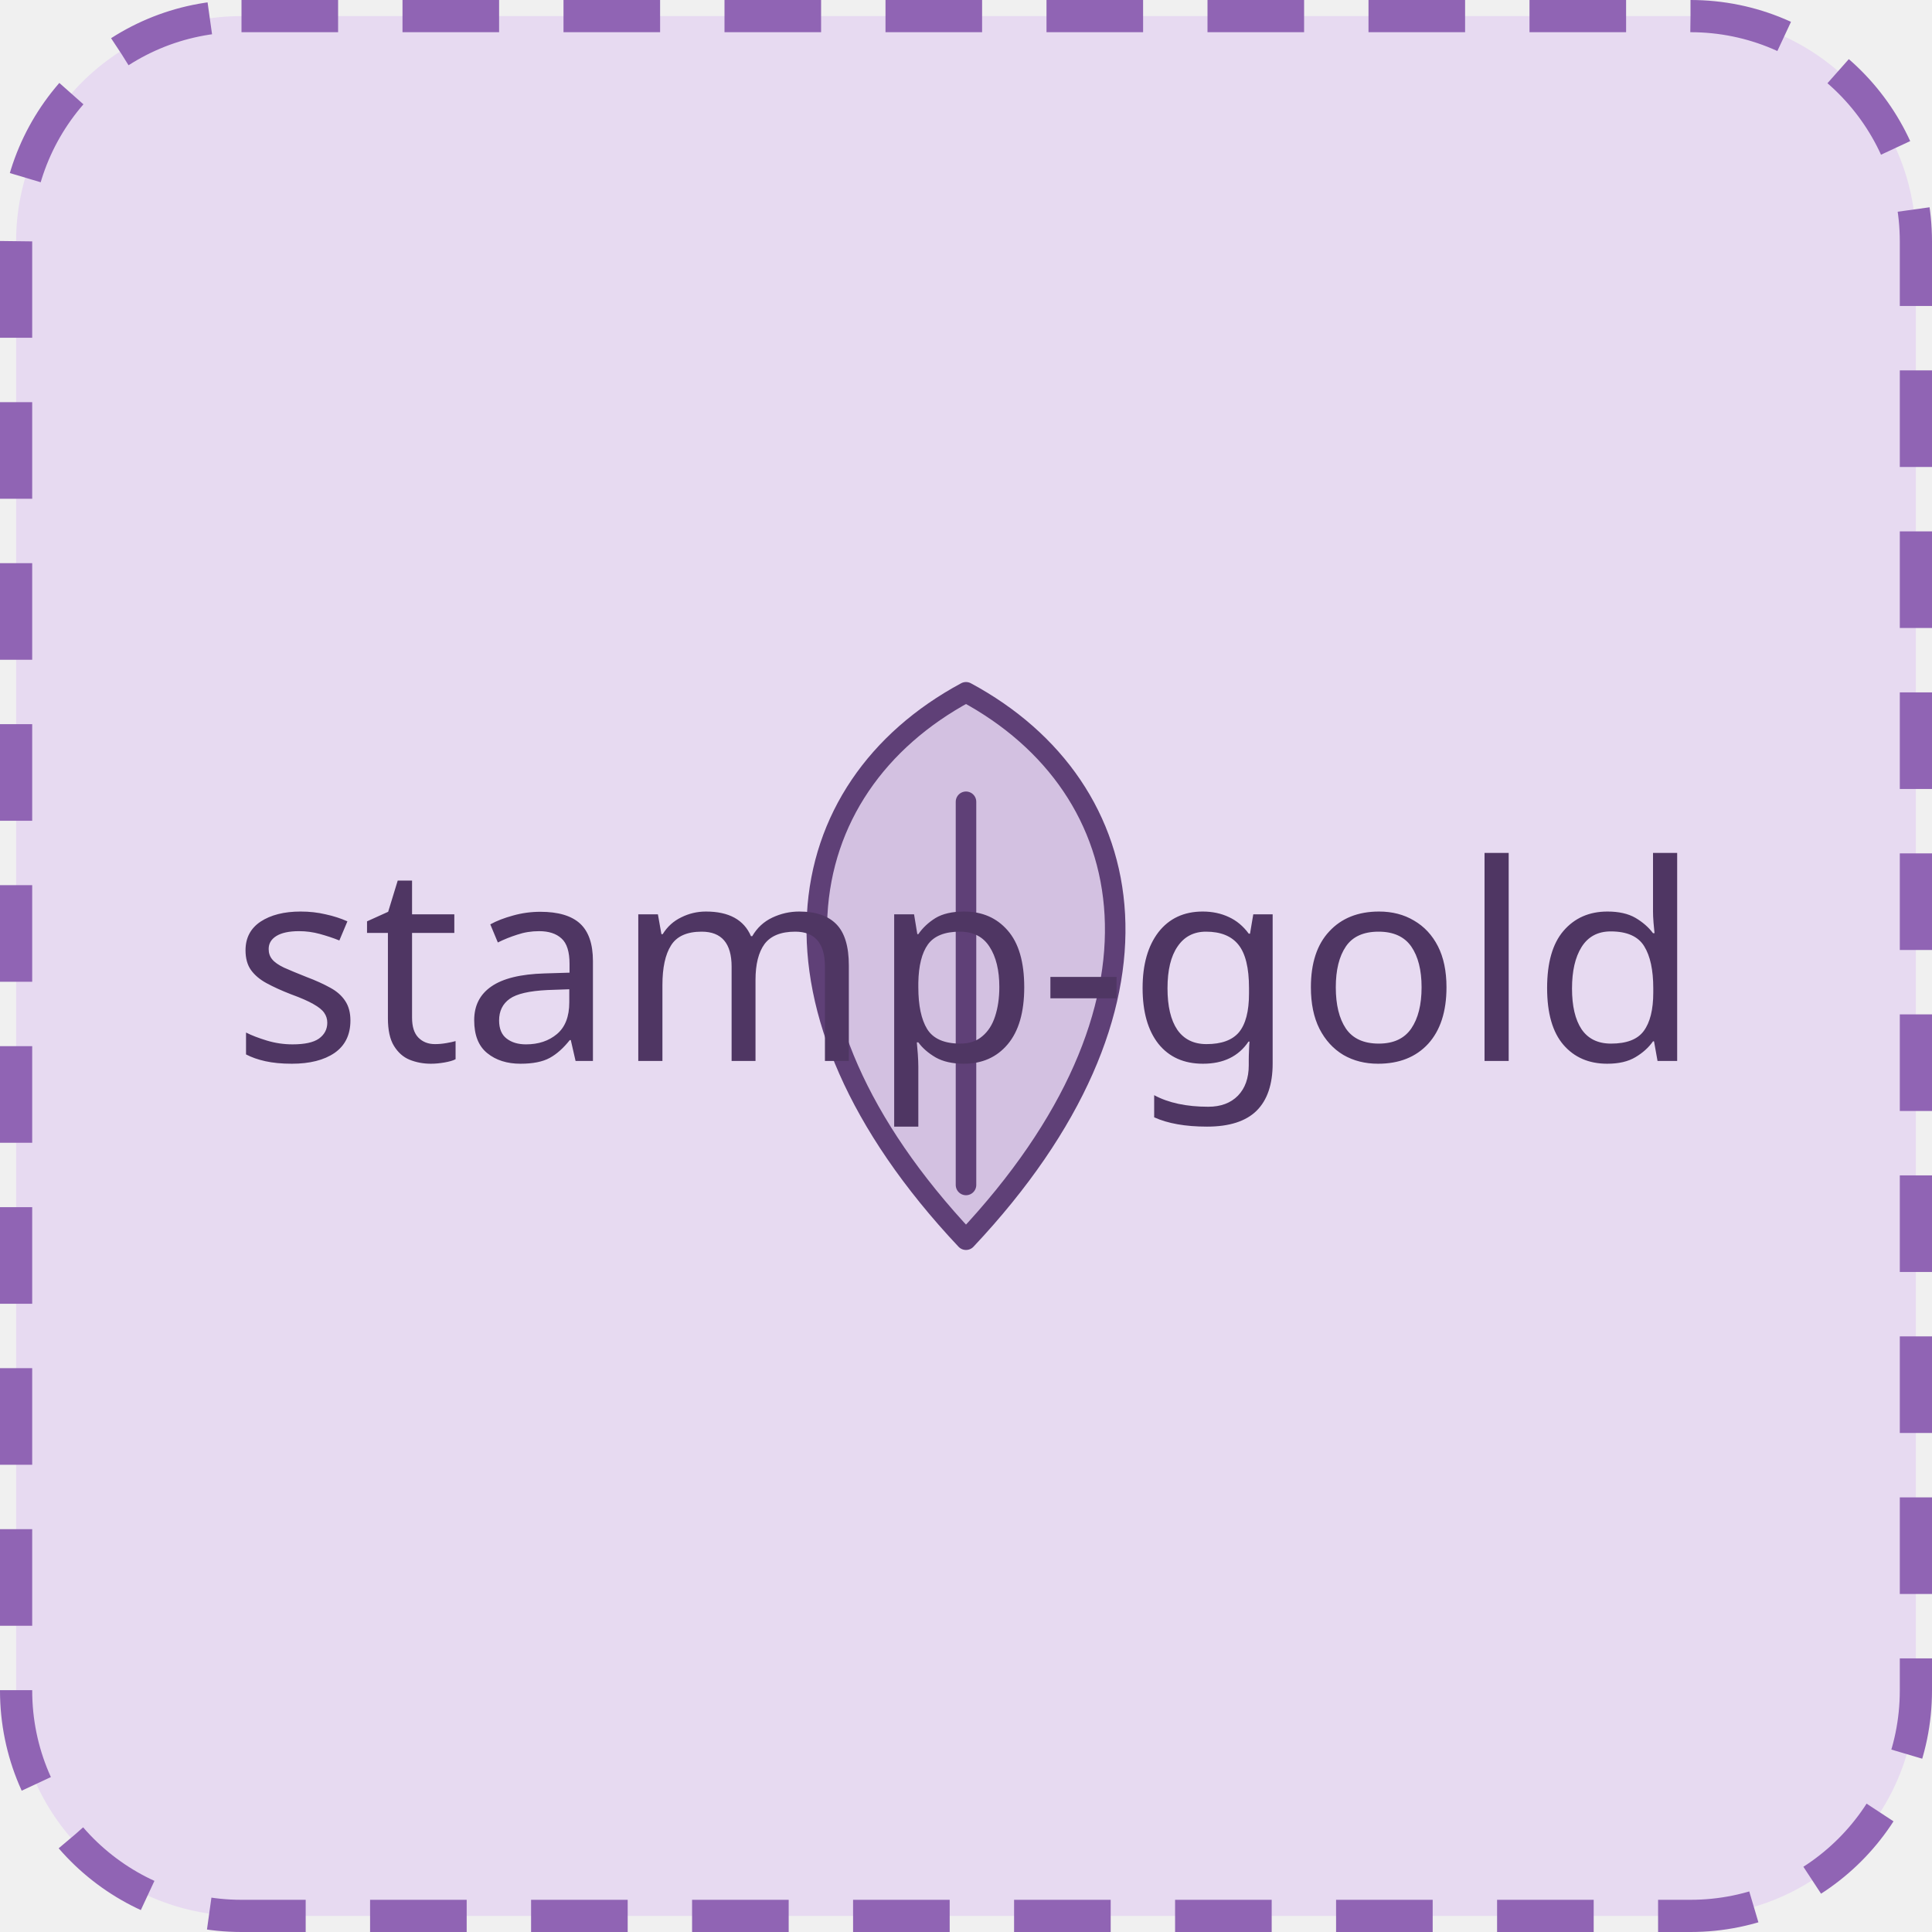
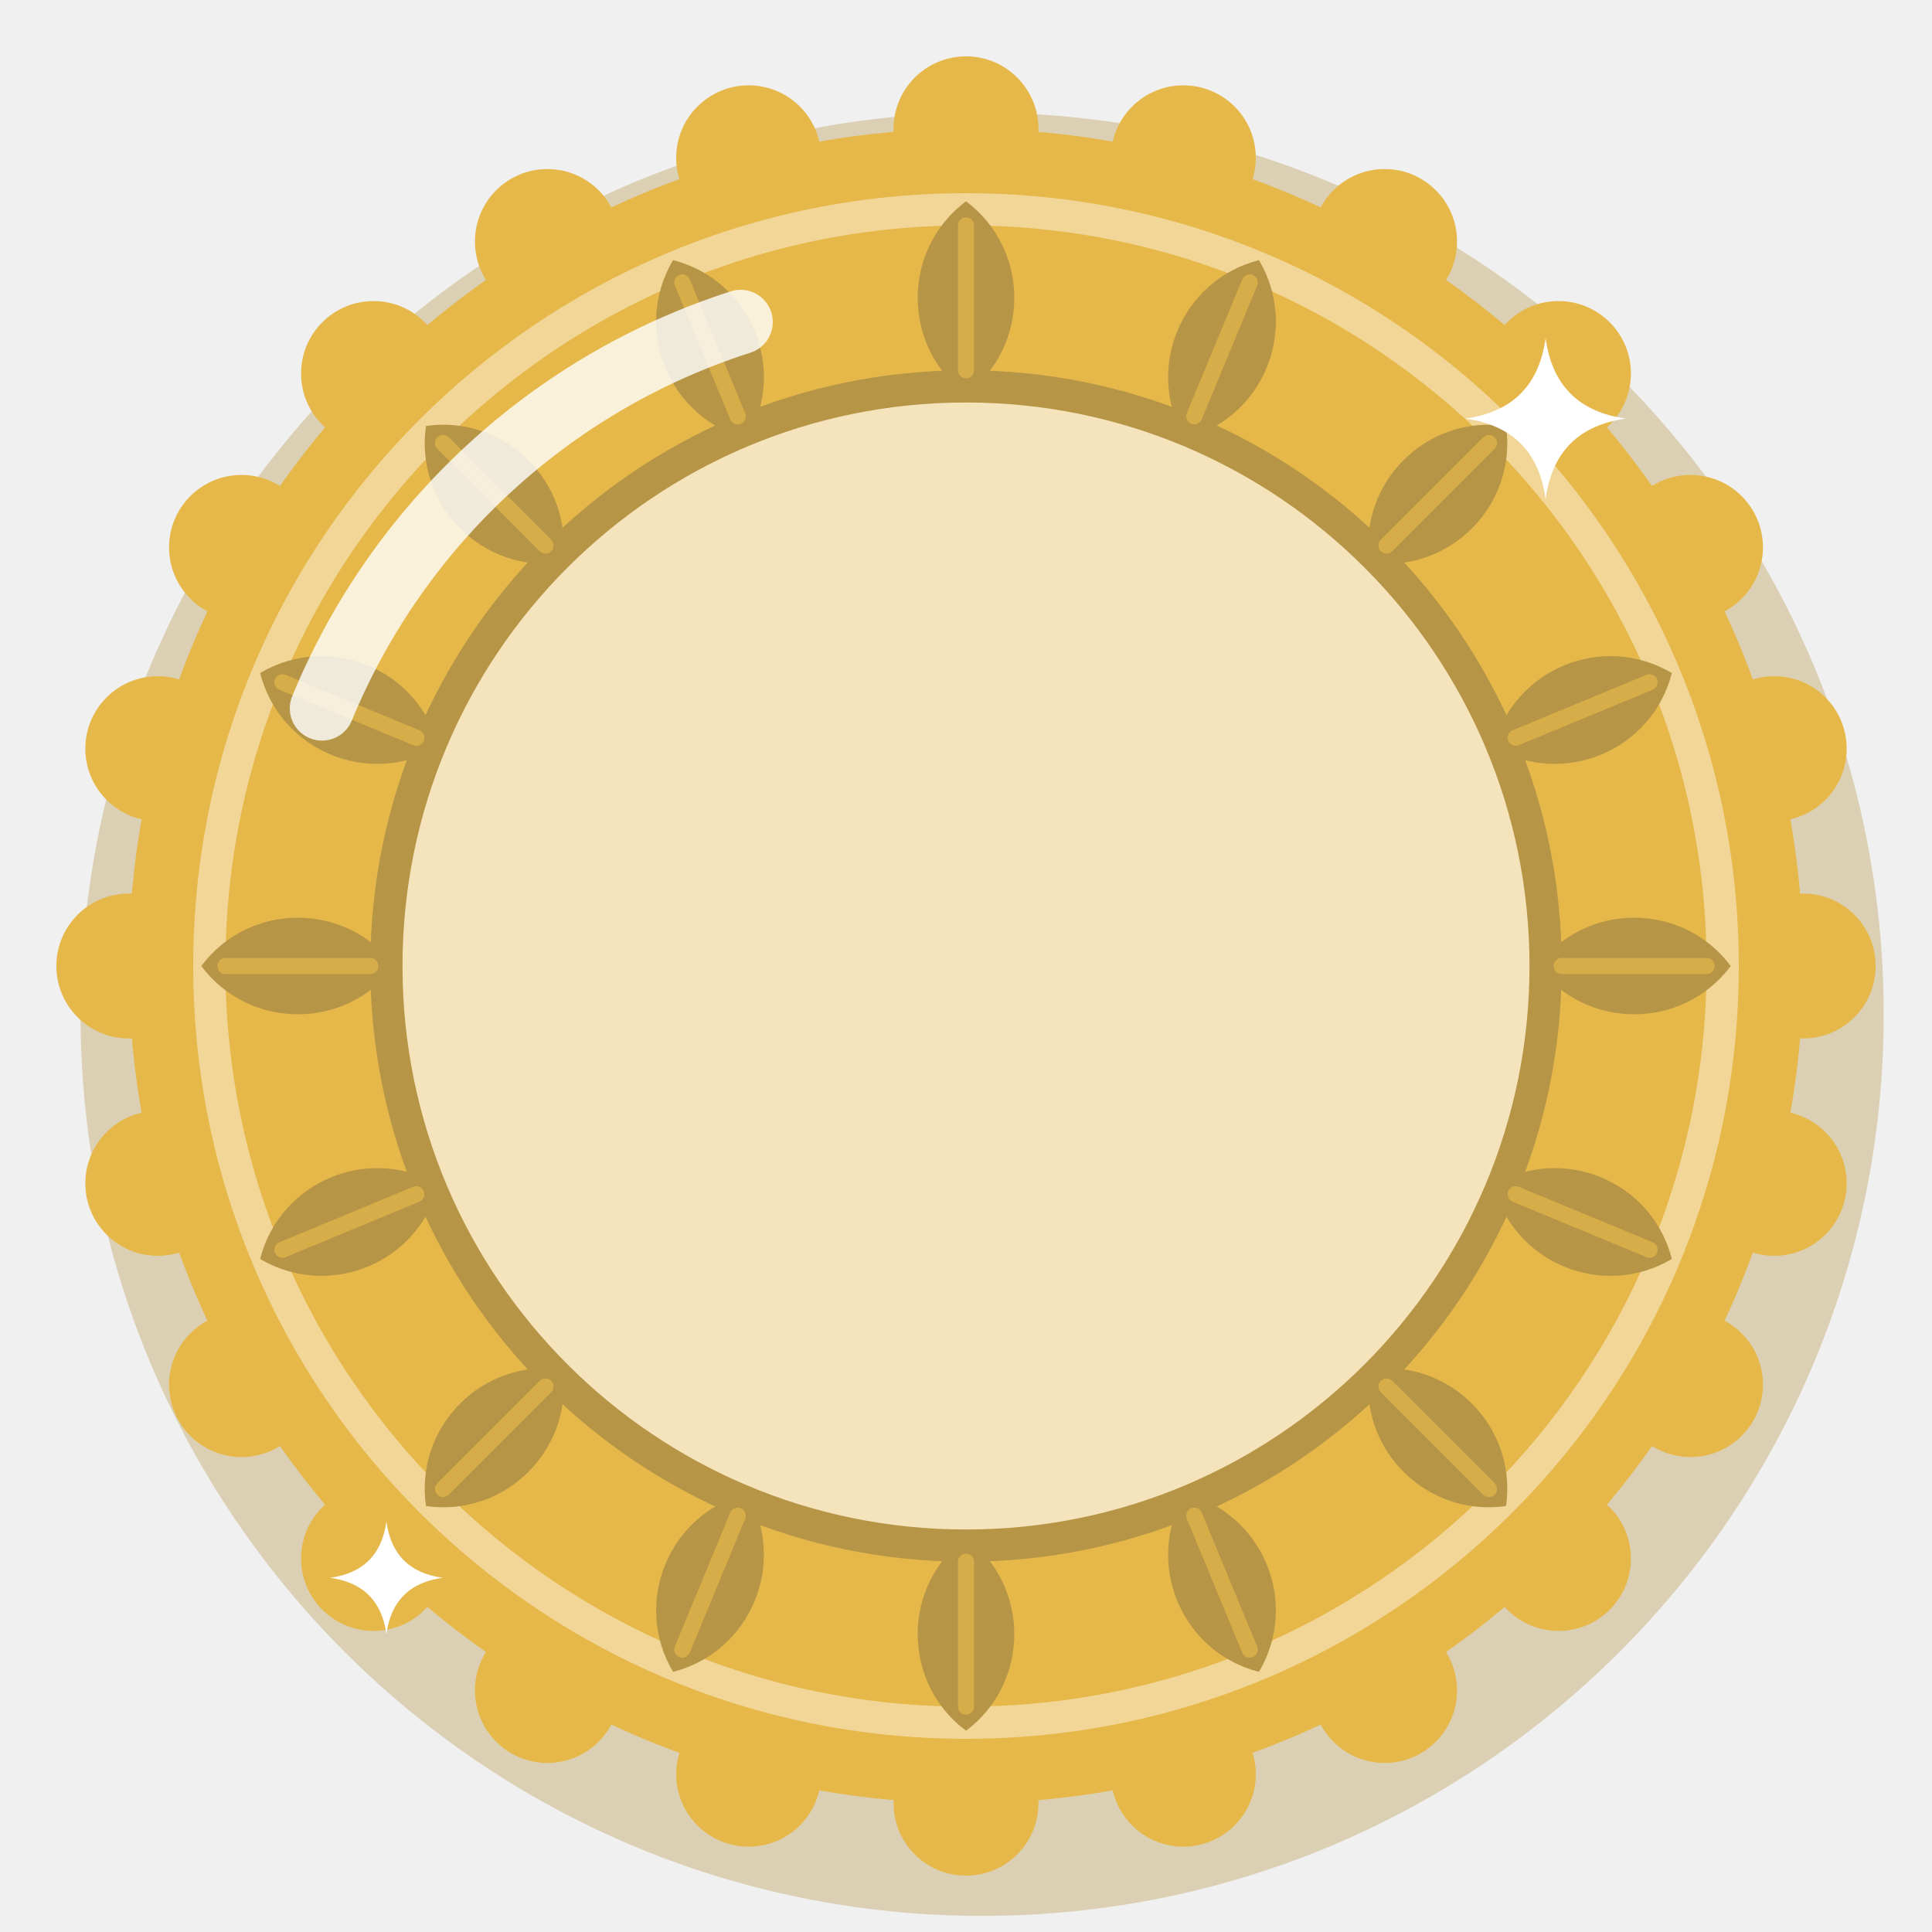
- <svg xmlns="http://www.w3.org/2000/svg" width="120" height="120" viewBox="0 0 120 120">
-   <rect x="1" y="1" width="118" height="118" rx="14" fill="hsl(273 45% 90%)" stroke="hsl(273 35% 55%)" stroke-width="2" stroke-dasharray="6 4" />
-   <g transform="translate(39.6 39.6) scale(0.425)" fill="hsl(273 35% 82%)" stroke="hsl(273 30% 36%)" stroke-width="3" stroke-linejoin="round" stroke-linecap="round">
-     <path d="M48 8C74 22 80 54 48 88C16 54 22 22 48 8Z" />
-     <path d="M48 24V80" fill="none" />
+ <svg xmlns="http://www.w3.org/2000/svg" width="120" height="120" viewBox="0 0 120 120" role="img">
+   <ellipse cx="61" cy="63" rx="56" ry="56" fill="#b69546" opacity=".35" />
+   <circle cx="112" cy="60" r="4.5" fill="#e6b84a" />
+   <circle cx="110.2" cy="73.5" r="4.5" fill="#e6b84a" />
+   <circle cx="105" cy="86" r="4.5" fill="#e6b84a" />
+   <circle cx="96.8" cy="96.8" r="4.5" fill="#e6b84a" />
+   <circle cx="86" cy="105" r="4.5" fill="#e6b84a" />
+   <circle cx="73.5" cy="110.2" r="4.5" fill="#e6b84a" />
+   <circle cx="60" cy="112" r="4.5" fill="#e6b84a" />
+   <circle cx="46.5" cy="110.2" r="4.5" fill="#e6b84a" />
+   <circle cx="34" cy="105" r="4.5" fill="#e6b84a" />
+   <circle cx="23.2" cy="96.8" r="4.5" fill="#e6b84a" />
+   <circle cx="15" cy="86" r="4.5" fill="#e6b84a" />
+   <circle cx="9.8" cy="73.5" r="4.5" fill="#e6b84a" />
+   <circle cx="8" cy="60" r="4.5" fill="#e6b84a" />
+   <circle cx="9.8" cy="46.5" r="4.5" fill="#e6b84a" />
+   <circle cx="15" cy="34" r="4.5" fill="#e6b84a" />
+   <circle cx="23.2" cy="23.2" r="4.5" fill="#e6b84a" />
+   <circle cx="34" cy="15" r="4.5" fill="#e6b84a" />
+   <circle cx="46.5" cy="9.8" r="4.5" fill="#e6b84a" />
+   <circle cx="60" cy="8" r="4.5" fill="#e6b84a" />
+   <circle cx="73.5" cy="9.8" r="4.5" fill="#e6b84a" />
+   <circle cx="86" cy="15" r="4.5" fill="#e6b84a" />
+   <circle cx="96.8" cy="23.2" r="4.5" fill="#e6b84a" />
+   <circle cx="105" cy="34" r="4.5" fill="#e6b84a" />
+   <circle cx="110.2" cy="46.5" r="4.5" fill="#e6b84a" />
+   <circle cx="60" cy="60" r="52" fill="#e6b84a" />
+   <circle cx="60" cy="60" r="47" fill="none" stroke="#f3dca5" stroke-opacity="0.85" stroke-width="2" />
+   <circle cx="60" cy="60" r="36" fill="#f5e3bc" />
+   <circle cx="60" cy="60" r="36" fill="none" stroke="#b69546" stroke-width="2" />
+   <g transform="translate(101.5 60) rotate(90)">
+     <path d="M0 -6C4 -3 4 3 0 6C-4 3 -4 -3 0 -6Z" fill="#b69546" />
+     <path d="M0 -4.5L0 4.5" stroke="#e6b84a" stroke-width="1" stroke-linecap="round" opacity=".7" />
  </g>
-   <text dominant-baseline="middle" x="50%" y="50%" text-anchor="middle" font-family="sans-serif" font-size="17" fill="hsl(273 30% 30%)">stamp-gold</text>
+   <g transform="translate(98.3 75.9) rotate(112.5)">
+     <path d="M0 -6C4 -3 4 3 0 6C-4 3 -4 -3 0 -6Z" fill="#b69546" />
+     <path d="M0 -4.5L0 4.5" stroke="#e6b84a" stroke-width="1" stroke-linecap="round" opacity=".7" />
+   </g>
+   <g transform="translate(89.3 89.3) rotate(135)">
+     <path d="M0 -6C4 -3 4 3 0 6C-4 3 -4 -3 0 -6Z" fill="#b69546" />
+     <path d="M0 -4.5L0 4.5" stroke="#e6b84a" stroke-width="1" stroke-linecap="round" opacity=".7" />
+   </g>
+   <g transform="translate(75.9 98.3) rotate(157.5)">
+     <path d="M0 -6C4 -3 4 3 0 6C-4 3 -4 -3 0 -6Z" fill="#b69546" />
+     <path d="M0 -4.5L0 4.5" stroke="#e6b84a" stroke-width="1" stroke-linecap="round" opacity=".7" />
+   </g>
+   <g transform="translate(60 101.5) rotate(180)">
+     <path d="M0 -6C4 -3 4 3 0 6C-4 3 -4 -3 0 -6Z" fill="#b69546" />
+     <path d="M0 -4.5L0 4.5" stroke="#e6b84a" stroke-width="1" stroke-linecap="round" opacity=".7" />
+   </g>
+   <g transform="translate(44.1 98.3) rotate(202.5)">
+     <path d="M0 -6C4 -3 4 3 0 6C-4 3 -4 -3 0 -6Z" fill="#b69546" />
+     <path d="M0 -4.5L0 4.5" stroke="#e6b84a" stroke-width="1" stroke-linecap="round" opacity=".7" />
+   </g>
+   <g transform="translate(30.7 89.3) rotate(225)">
+     <path d="M0 -6C4 -3 4 3 0 6C-4 3 -4 -3 0 -6Z" fill="#b69546" />
+     <path d="M0 -4.5L0 4.5" stroke="#e6b84a" stroke-width="1" stroke-linecap="round" opacity=".7" />
+   </g>
+   <g transform="translate(21.7 75.9) rotate(247.5)">
+     <path d="M0 -6C4 -3 4 3 0 6C-4 3 -4 -3 0 -6Z" fill="#b69546" />
+     <path d="M0 -4.5L0 4.5" stroke="#e6b84a" stroke-width="1" stroke-linecap="round" opacity=".7" />
+   </g>
+   <g transform="translate(18.5 60) rotate(270)">
+     <path d="M0 -6C4 -3 4 3 0 6C-4 3 -4 -3 0 -6Z" fill="#b69546" />
+     <path d="M0 -4.5L0 4.5" stroke="#e6b84a" stroke-width="1" stroke-linecap="round" opacity=".7" />
+   </g>
+   <g transform="translate(21.7 44.1) rotate(292.5)">
+     <path d="M0 -6C4 -3 4 3 0 6C-4 3 -4 -3 0 -6Z" fill="#b69546" />
+     <path d="M0 -4.5L0 4.5" stroke="#e6b84a" stroke-width="1" stroke-linecap="round" opacity=".7" />
+   </g>
+   <g transform="translate(30.7 30.7) rotate(315)">
+     <path d="M0 -6C4 -3 4 3 0 6C-4 3 -4 -3 0 -6Z" fill="#b69546" />
+     <path d="M0 -4.5L0 4.5" stroke="#e6b84a" stroke-width="1" stroke-linecap="round" opacity=".7" />
+   </g>
+   <g transform="translate(44.1 21.7) rotate(337.5)">
+     <path d="M0 -6C4 -3 4 3 0 6C-4 3 -4 -3 0 -6Z" fill="#b69546" />
+     <path d="M0 -4.5L0 4.5" stroke="#e6b84a" stroke-width="1" stroke-linecap="round" opacity=".7" />
+   </g>
+   <g transform="translate(60 18.5) rotate(360)">
+     <path d="M0 -6C4 -3 4 3 0 6C-4 3 -4 -3 0 -6Z" fill="#b69546" />
+     <path d="M0 -4.5L0 4.5" stroke="#e6b84a" stroke-width="1" stroke-linecap="round" opacity=".7" />
+   </g>
+   <g transform="translate(75.9 21.7) rotate(382.5)">
+     <path d="M0 -6C4 -3 4 3 0 6C-4 3 -4 -3 0 -6Z" fill="#b69546" />
+     <path d="M0 -4.5L0 4.5" stroke="#e6b84a" stroke-width="1" stroke-linecap="round" opacity=".7" />
+   </g>
+   <g transform="translate(89.3 30.7) rotate(405)">
+     <path d="M0 -6C4 -3 4 3 0 6C-4 3 -4 -3 0 -6Z" fill="#b69546" />
+     <path d="M0 -4.5L0 4.5" stroke="#e6b84a" stroke-width="1" stroke-linecap="round" opacity=".7" />
+   </g>
+   <g transform="translate(98.3 44.1) rotate(427.5)">
+     <path d="M0 -6C4 -3 4 3 0 6C-4 3 -4 -3 0 -6Z" fill="#b69546" />
+     <path d="M0 -4.5L0 4.5" stroke="#e6b84a" stroke-width="1" stroke-linecap="round" opacity=".7" />
+   </g>
+   <path d="M20 44A42 42 0 0 1 46 20" fill="none" stroke="#fff" stroke-opacity="0.8" stroke-width="4" stroke-linecap="round" />
+   <path d="M96 21Q96.6 25.4 101 26Q96.6 26.6 96 31Q95.4 26.6 91 26Q95.4 25.4 96 21Z" fill="#fff" />
+   <path d="M24 94.5Q24.42 97.58 27.5 98Q24.42 98.42 24 101.5Q23.58 98.42 20.5 98Q23.58 97.58 24 94.5Z" fill="#fff" />
</svg>
